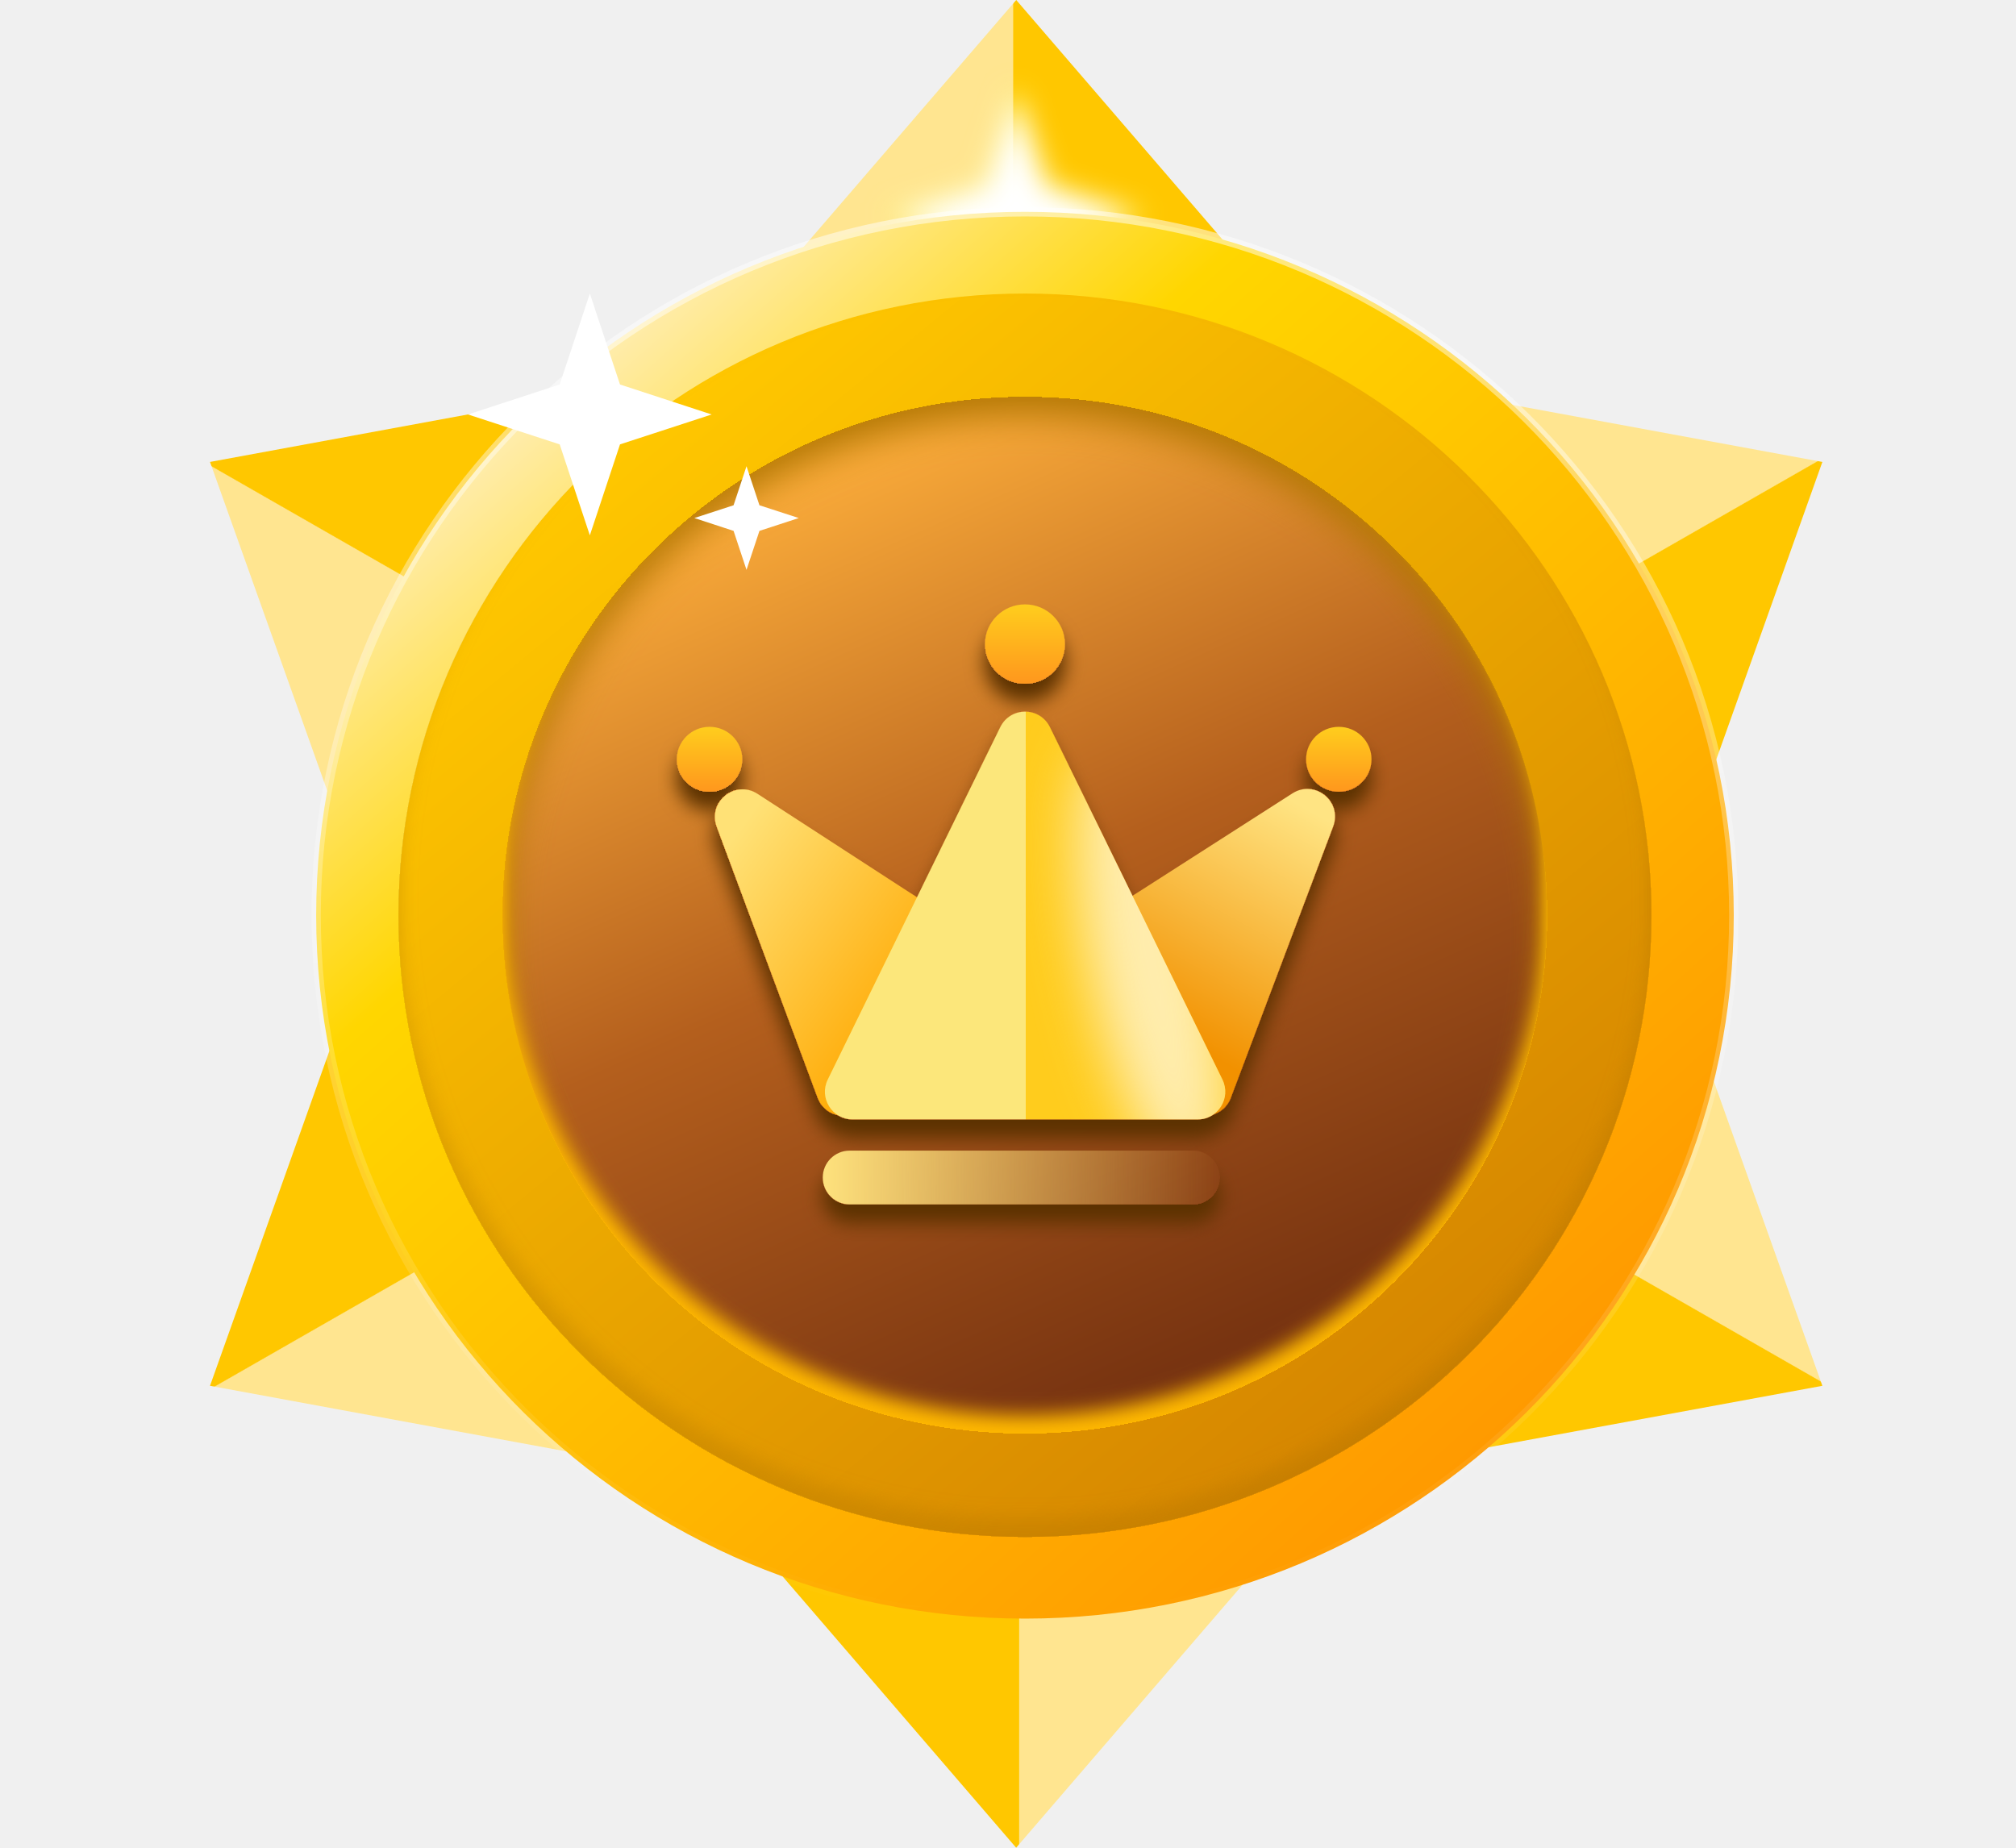
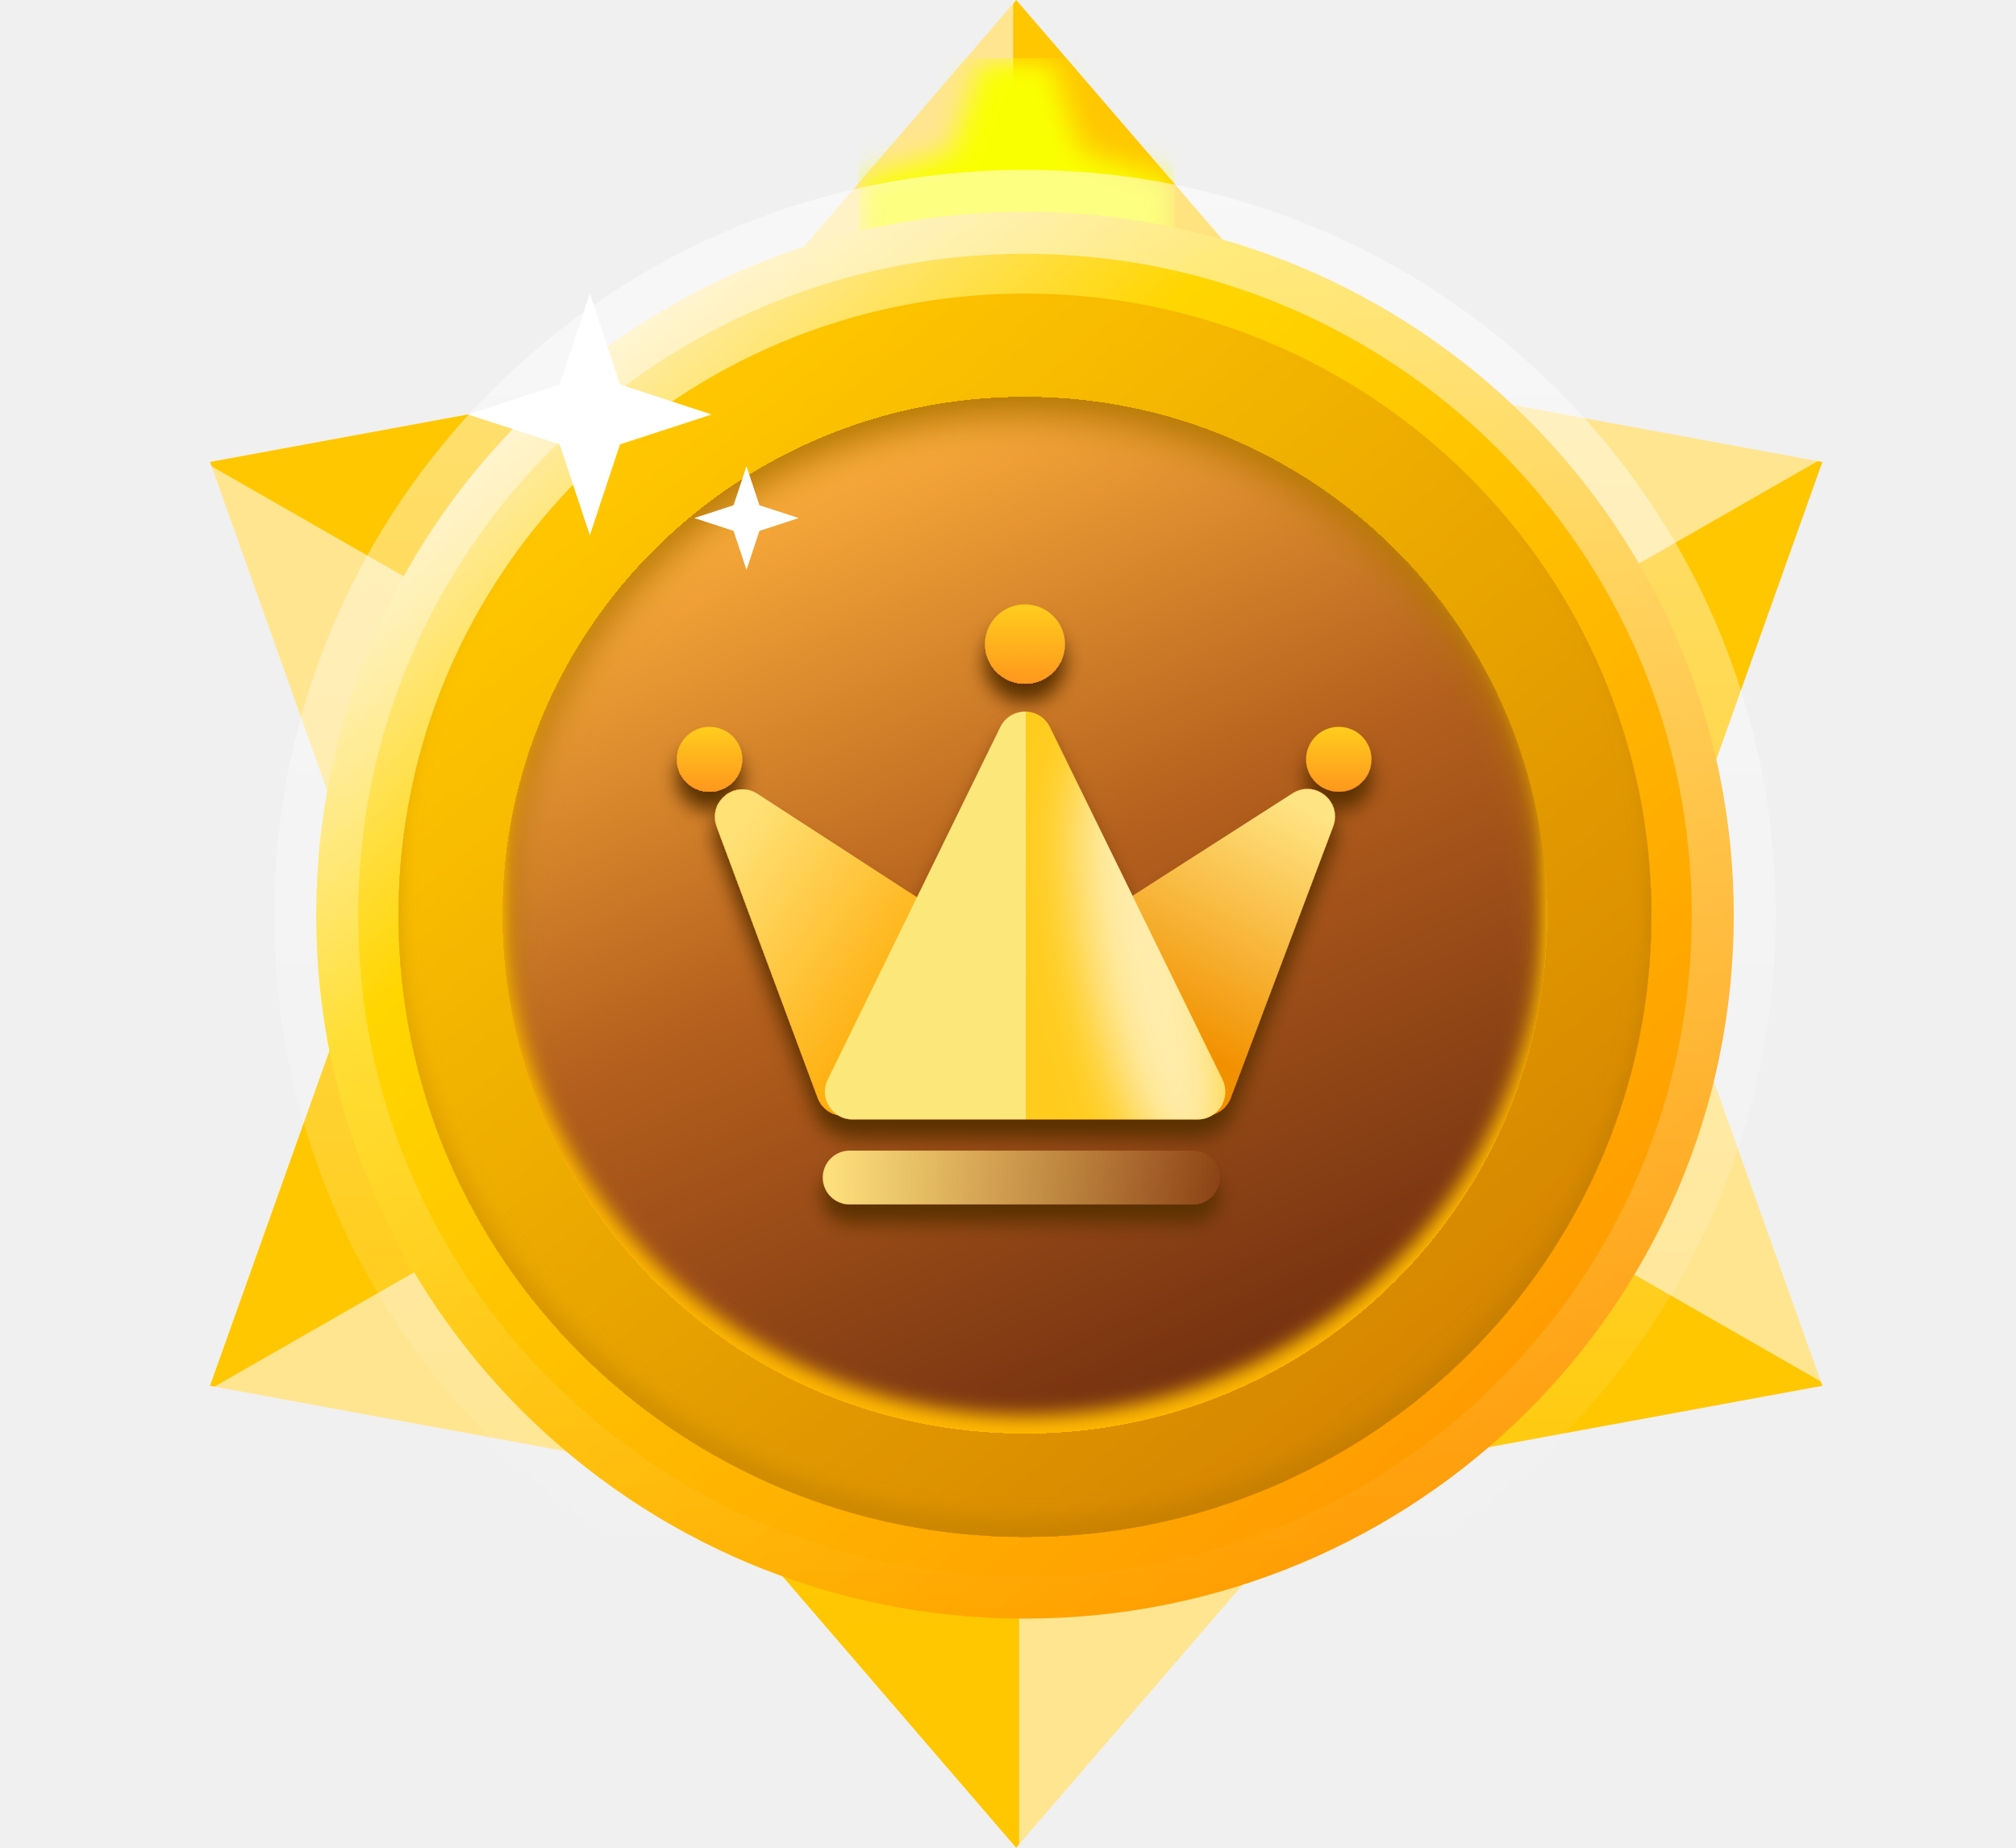
<svg xmlns="http://www.w3.org/2000/svg" width="24" height="22" viewBox="0 0 24 22" fill="none">
  <path d="M12.098 0L15.417 3.855H8.779L12.098 0Z" fill="url(#paint0_linear_1602_25536)" />
  <path d="M12.097 22L8.779 18.145L15.416 18.145L12.097 22Z" fill="url(#paint1_linear_1602_25536)" />
  <g filter="url(#filter0_f_1602_25536)">
    <path d="M12.099 1.028L12.483 2.188L13.652 2.57L12.483 2.952L12.099 4.112L11.714 2.952L10.545 2.57L11.714 2.188L12.099 1.028Z" fill="white" />
-     <path d="M12.099 1.063L12.473 2.192L12.466 2.194L12.48 2.199L13.617 2.57L12.48 2.941L12.477 2.934L12.473 2.948L12.099 4.077L11.725 2.948L11.732 2.946L11.717 2.941L10.58 2.57L11.717 2.199L11.72 2.206L11.725 2.192L12.099 1.063Z" stroke="#FAFF00" stroke-width="0.022" />
+     <path d="M12.099 1.063L12.473 2.192L12.466 2.194L12.48 2.199L13.617 2.57L12.48 2.941L12.477 2.934L12.473 2.948L12.099 4.077L11.725 2.948L11.732 2.946L11.717 2.941L10.58 2.57L11.717 2.199L11.72 2.206L11.725 2.192L12.099 1.063Z" stroke="#FAFF00" strokeWidth="0.022" />
  </g>
  <path d="M21.695 16.5L16.672 17.425L19.991 11.72L21.695 16.5Z" fill="url(#paint2_linear_1602_25536)" />
  <path d="M2.5 5.5L7.523 4.575L4.204 10.28L2.5 5.5Z" fill="url(#paint3_linear_1602_25536)" />
  <path d="M21.695 5.5L19.991 10.28L16.672 4.575L21.695 5.5Z" fill="url(#paint4_linear_1602_25536)" />
  <path d="M2.5 16.5L4.204 11.72L7.523 17.425L2.5 16.5Z" fill="url(#paint5_linear_1602_25536)" />
-   <path d="M20.64 10.897C20.64 15.522 16.863 19.272 12.202 19.272C7.541 19.272 3.764 15.522 3.764 10.897C3.764 6.272 7.541 2.522 12.202 2.522C16.863 2.522 20.64 6.272 20.64 10.897Z" fill="url(#paint6_linear_1602_25536)" stroke="url(#paint7_linear_1602_25536)" stroke-width="0.11" />
+   <path d="M20.64 10.897C20.64 15.522 16.863 19.272 12.202 19.272C7.541 19.272 3.764 15.522 3.764 10.897C3.764 6.272 7.541 2.522 12.202 2.522C16.863 2.522 20.64 6.272 20.64 10.897Z" fill="url(#paint6_linear_1602_25536)" stroke="url(#paint7_linear_1602_25536)" strokeWidth="0.11" />
  <g filter="url(#filter1_i_1602_25536)">
    <ellipse cx="12.202" cy="10.897" rx="7.457" ry="7.402" fill="url(#paint8_linear_1602_25536)" />
  </g>
  <g filter="url(#filter2_ii_1602_25536)">
    <ellipse cx="12.201" cy="10.897" rx="6.215" ry="6.168" fill="url(#paint9_linear_1602_25536)" />
  </g>
  <g filter="url(#filter3_d_1602_25536)">
    <path d="M8.533 9.844C8.422 9.547 8.754 9.28 9.02 9.453L13.993 12.68C14.268 12.858 14.141 13.285 13.814 13.285H10.042C9.905 13.285 9.782 13.2 9.734 13.071L8.533 9.844Z" fill="url(#paint10_linear_1602_25536)" />
    <path d="M15.871 9.84C15.982 9.543 15.652 9.276 15.385 9.447L10.341 12.679C10.064 12.856 10.19 13.285 10.518 13.285H14.344C14.481 13.285 14.604 13.2 14.652 13.072L15.871 9.84Z" fill="url(#paint11_linear_1602_25536)" />
    <path d="M11.908 8.658C12.028 8.412 12.379 8.412 12.499 8.658L14.553 12.854C14.66 13.073 14.501 13.328 14.258 13.328H10.149C9.906 13.328 9.747 13.073 9.854 12.854L11.908 8.658Z" fill="url(#paint12_linear_1602_25536)" />
    <mask id="mask0_1602_25536" style="mask-type:alpha" maskUnits="userSpaceOnUse" x="9" y="8" width="6" height="6">
      <path d="M11.908 8.658C12.028 8.412 12.379 8.412 12.499 8.658L14.553 12.854C14.66 13.073 14.501 13.328 14.258 13.328H10.149C9.906 13.328 9.747 13.073 9.854 12.854L11.908 8.658Z" fill="url(#paint13_linear_1602_25536)" />
    </mask>
    <g mask="url(#mask0_1602_25536)">
      <g filter="url(#filter4_f_1602_25536)">
        <ellipse cx="2.704" cy="0.734" rx="2.704" ry="0.734" transform="matrix(0.204188 0.978932 -0.979534 0.201279 13.8789 8.71564)" fill="#FFF5D2" fill-opacity="0.8" />
      </g>
    </g>
    <ellipse cx="12.202" cy="7.668" rx="0.475" ry="0.472" fill="url(#paint14_linear_1602_25536)" />
    <ellipse cx="8.447" cy="9.04" rx="0.389" ry="0.386" fill="url(#paint15_linear_1602_25536)" />
    <ellipse cx="15.938" cy="9.04" rx="0.389" ry="0.386" fill="url(#paint16_linear_1602_25536)" />
    <rect x="9.795" y="13.7" width="4.726" height="0.64" rx="0.32" fill="url(#paint17_linear_1602_25536)" />
  </g>
  <path d="M8.887 5.551L9.041 6.016L9.509 6.168L9.041 6.321L8.887 6.785L8.733 6.321L8.266 6.168L8.733 6.016L8.887 5.551Z" fill="white" />
  <path d="M7.022 3.495L7.381 4.578L8.472 4.935L7.381 5.291L7.022 6.374L6.663 5.291L5.572 4.935L6.663 4.578L7.022 3.495Z" fill="white" />
  <defs>
    <filter id="filter0_f_1602_25536" x="10.216" y="0.699" width="3.765" height="3.742" filterUnits="userSpaceOnUse" color-interpolation-filters="sRGB">
      <feFlood flood-opacity="0" result="BackgroundImageFix" />
      <feBlend mode="normal" in="SourceGraphic" in2="BackgroundImageFix" result="shape" />
      <feGaussianBlur stdDeviation="0.164" result="effect1_foregroundBlur_1602_25536" />
    </filter>
    <filter id="filter1_i_1602_25536" x="4.744" y="3.276" width="14.914" height="15.023" filterUnits="userSpaceOnUse" color-interpolation-filters="sRGB">
      <feFlood flood-opacity="0" result="BackgroundImageFix" />
      <feBlend mode="normal" in="SourceGraphic" in2="BackgroundImageFix" result="shape" />
      <feColorMatrix in="SourceAlpha" type="matrix" values="0 0 0 0 0 0 0 0 0 0 0 0 0 0 0 0 0 0 127 0" result="hardAlpha" />
      <feOffset dy="-0.219" />
      <feGaussianBlur stdDeviation="0.11" />
      <feComposite in2="hardAlpha" operator="arithmetic" k2="-1" k3="1" />
      <feColorMatrix type="matrix" values="0 0 0 0 0.617 0 0 0 0 0.407 0 0 0 0 0 0 0 0 0.25 0" />
      <feBlend mode="normal" in2="shape" result="effect1_innerShadow_1602_25536" />
    </filter>
    <filter id="filter2_ii_1602_25536" x="5.986" y="4.51" width="12.43" height="12.775" filterUnits="userSpaceOnUse" color-interpolation-filters="sRGB">
      <feFlood flood-opacity="0" result="BackgroundImageFix" />
      <feBlend mode="normal" in="SourceGraphic" in2="BackgroundImageFix" result="shape" />
      <feColorMatrix in="SourceAlpha" type="matrix" values="0 0 0 0 0 0 0 0 0 0 0 0 0 0 0 0 0 0 127 0" result="hardAlpha" />
      <feOffset dy="0.219" />
      <feGaussianBlur stdDeviation="0.219" />
      <feComposite in2="hardAlpha" operator="arithmetic" k2="-1" k3="1" />
      <feColorMatrix type="matrix" values="0 0 0 0 0.7 0 0 0 0 0.466 0 0 0 0 0.012 0 0 0 1 0" />
      <feBlend mode="normal" in2="shape" result="effect1_innerShadow_1602_25536" />
      <feColorMatrix in="SourceAlpha" type="matrix" values="0 0 0 0 0 0 0 0 0 0 0 0 0 0 0 0 0 0 127 0" result="hardAlpha" />
      <feOffset dy="-0.219" />
      <feGaussianBlur stdDeviation="0.11" />
      <feComposite in2="hardAlpha" operator="arithmetic" k2="-1" k3="1" />
      <feColorMatrix type="matrix" values="0 0 0 0 1 0 0 0 0 0.72 0 0 0 0 0 0 0 0 1 0" />
      <feBlend mode="normal" in2="effect1_innerShadow_1602_25536" result="effect2_innerShadow_1602_25536" />
    </filter>
    <filter id="filter3_d_1602_25536" x="7.839" y="7.196" width="8.706" height="7.582" filterUnits="userSpaceOnUse" color-interpolation-filters="sRGB">
      <feFlood flood-opacity="0" result="BackgroundImageFix" />
      <feColorMatrix in="SourceAlpha" type="matrix" values="0 0 0 0 0 0 0 0 0 0 0 0 0 0 0 0 0 0 127 0" result="hardAlpha" />
      <feOffset dy="0.219" />
      <feGaussianBlur stdDeviation="0.11" />
      <feComposite in2="hardAlpha" operator="out" />
      <feColorMatrix type="matrix" values="0 0 0 0 0.358 0 0 0 0 0.194 0 0 0 0 0 0 0 0 1 0" />
      <feBlend mode="normal" in2="BackgroundImageFix" result="effect1_dropShadow_1602_25536" />
      <feBlend mode="normal" in="SourceGraphic" in2="effect1_dropShadow_1602_25536" result="shape" />
    </filter>
    <filter id="filter4_f_1602_25536" x="12.149" y="8.201" width="3.128" height="6.618" filterUnits="userSpaceOnUse" color-interpolation-filters="sRGB">
      <feFlood flood-opacity="0" result="BackgroundImageFix" />
      <feBlend mode="normal" in="SourceGraphic" in2="BackgroundImageFix" result="shape" />
      <feGaussianBlur stdDeviation="0.329" result="effect1_foregroundBlur_1602_25536" />
    </filter>
    <linearGradient id="paint0_linear_1602_25536" x1="10.718" y1="1.542" x2="13.477" y2="1.542" gradientUnits="userSpaceOnUse">
      <stop offset="0.485" stop-color="#FFE590" />
      <stop offset="0.489" stop-color="#FFC700" />
    </linearGradient>
    <linearGradient id="paint1_linear_1602_25536" x1="13.477" y1="20.458" x2="10.718" y2="20.458" gradientUnits="userSpaceOnUse">
      <stop offset="0.485" stop-color="#FFE590" />
      <stop offset="0.489" stop-color="#FFC700" />
    </linearGradient>
    <linearGradient id="paint2_linear_1602_25536" x1="21.04" y1="14.543" x2="19.675" y2="16.924" gradientUnits="userSpaceOnUse">
      <stop offset="0.485" stop-color="#FFE590" />
      <stop offset="0.489" stop-color="#FFC700" />
    </linearGradient>
    <linearGradient id="paint3_linear_1602_25536" x1="3.156" y1="7.457" x2="4.52" y2="5.076" gradientUnits="userSpaceOnUse">
      <stop offset="0.485" stop-color="#FFE590" />
      <stop offset="0.489" stop-color="#FFC700" />
    </linearGradient>
    <linearGradient id="paint4_linear_1602_25536" x1="19.66" y1="5.085" x2="21.024" y2="7.466" gradientUnits="userSpaceOnUse">
      <stop offset="0.485" stop-color="#FFE590" />
      <stop offset="0.489" stop-color="#FFC700" />
    </linearGradient>
    <linearGradient id="paint5_linear_1602_25536" x1="4.535" y1="16.915" x2="3.171" y2="14.534" gradientUnits="userSpaceOnUse">
      <stop offset="0.485" stop-color="#FFE590" />
      <stop offset="0.489" stop-color="#FFC700" />
    </linearGradient>
    <linearGradient id="paint6_linear_1602_25536" x1="6.758" y1="4.629" x2="17.988" y2="17.249" gradientUnits="userSpaceOnUse">
      <stop stop-color="#FFECA9" />
      <stop offset="0.237" stop-color="#FFD600" />
      <stop offset="1" stop-color="#FF9900" />
    </linearGradient>
    <linearGradient id="paint7_linear_1602_25536" x1="12.202" y1="2.467" x2="12.202" y2="19.327" gradientUnits="userSpaceOnUse">
      <stop stop-color="white" stop-opacity="0.5" />
      <stop offset="1" stop-color="white" stop-opacity="0" />
    </linearGradient>
    <linearGradient id="paint8_linear_1602_25536" x1="7.437" y1="5.243" x2="16.882" y2="16.724" gradientUnits="userSpaceOnUse">
      <stop stop-color="#FFC700" />
      <stop offset="1" stop-color="#D58500" />
    </linearGradient>
    <linearGradient id="paint9_linear_1602_25536" x1="8.088" y1="5.818" x2="13.143" y2="17.094" gradientUnits="userSpaceOnUse">
      <stop stop-color="#FFB13C" />
      <stop offset="0.484" stop-color="#B45F1D" />
      <stop offset="1" stop-color="#743110" />
    </linearGradient>
    <linearGradient id="paint10_linear_1602_25536" x1="8.594" y1="10.155" x2="11.104" y2="11.993" gradientUnits="userSpaceOnUse">
      <stop stop-color="#FFE176" />
      <stop offset="1" stop-color="#FFA800" />
    </linearGradient>
    <linearGradient id="paint11_linear_1602_25536" x1="15.549" y1="9.624" x2="14.038" y2="12.364" gradientUnits="userSpaceOnUse">
      <stop stop-color="#FFE483" />
      <stop offset="1" stop-color="#F29100" />
    </linearGradient>
    <linearGradient id="paint12_linear_1602_25536" x1="10.883" y1="10.769" x2="13.562" y2="10.769" gradientUnits="userSpaceOnUse">
      <stop offset="0.497" stop-color="#FCE77B" />
      <stop offset="0.497" stop-color="#FFCC1D" />
    </linearGradient>
    <linearGradient id="paint13_linear_1602_25536" x1="10.883" y1="10.769" x2="13.562" y2="10.769" gradientUnits="userSpaceOnUse">
      <stop offset="0.497" stop-color="#FCE77B" />
      <stop offset="0.497" stop-color="#FFCC1D" />
    </linearGradient>
    <linearGradient id="paint14_linear_1602_25536" x1="12.202" y1="7.196" x2="12.202" y2="8.14" gradientUnits="userSpaceOnUse">
      <stop stop-color="#FFCD1D" />
      <stop offset="1" stop-color="#FF971D" />
    </linearGradient>
    <linearGradient id="paint15_linear_1602_25536" x1="8.447" y1="8.654" x2="8.447" y2="9.426" gradientUnits="userSpaceOnUse">
      <stop stop-color="#FFCD1D" />
      <stop offset="1" stop-color="#FF971D" />
    </linearGradient>
    <linearGradient id="paint16_linear_1602_25536" x1="15.938" y1="8.654" x2="15.938" y2="9.426" gradientUnits="userSpaceOnUse">
      <stop stop-color="#FFCD1D" />
      <stop offset="1" stop-color="#FF971D" />
    </linearGradient>
    <linearGradient id="paint17_linear_1602_25536" x1="9.849" y1="14.02" x2="14.575" y2="14.02" gradientUnits="userSpaceOnUse">
      <stop stop-color="#FDE07C" />
      <stop offset="1" stop-color="#FDE07C" stop-opacity="0" />
    </linearGradient>
  </defs>
</svg>
